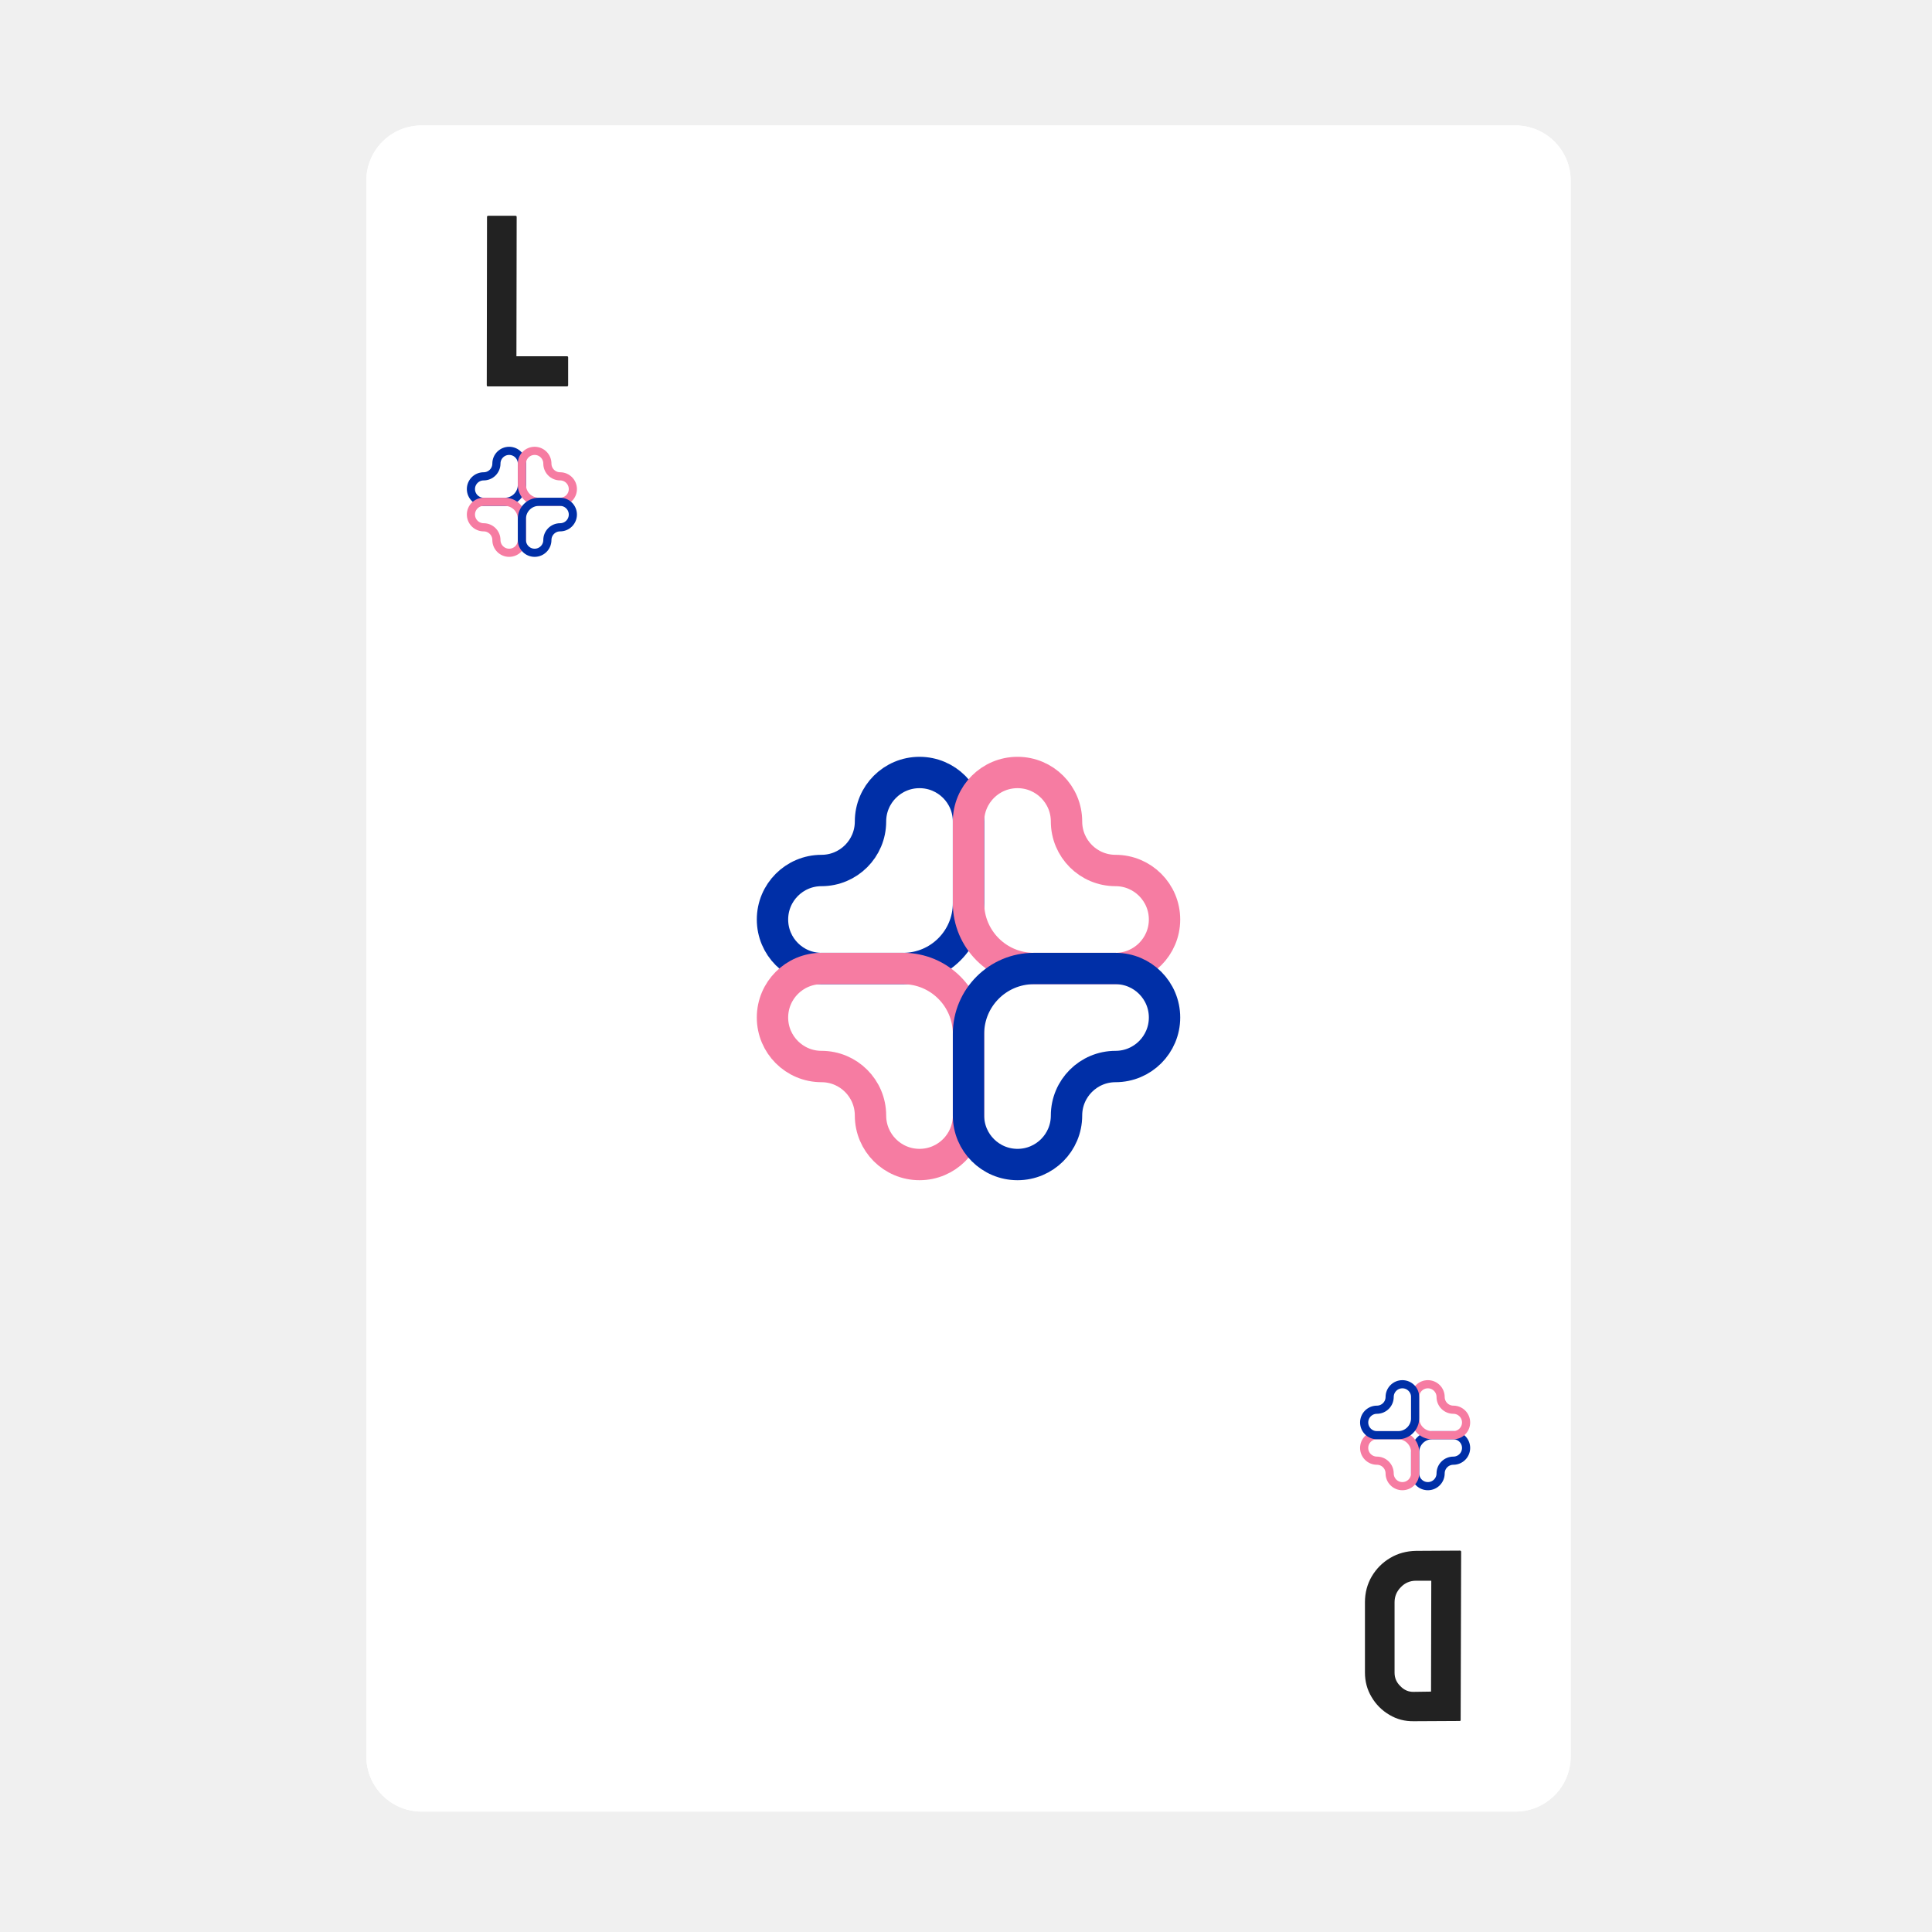
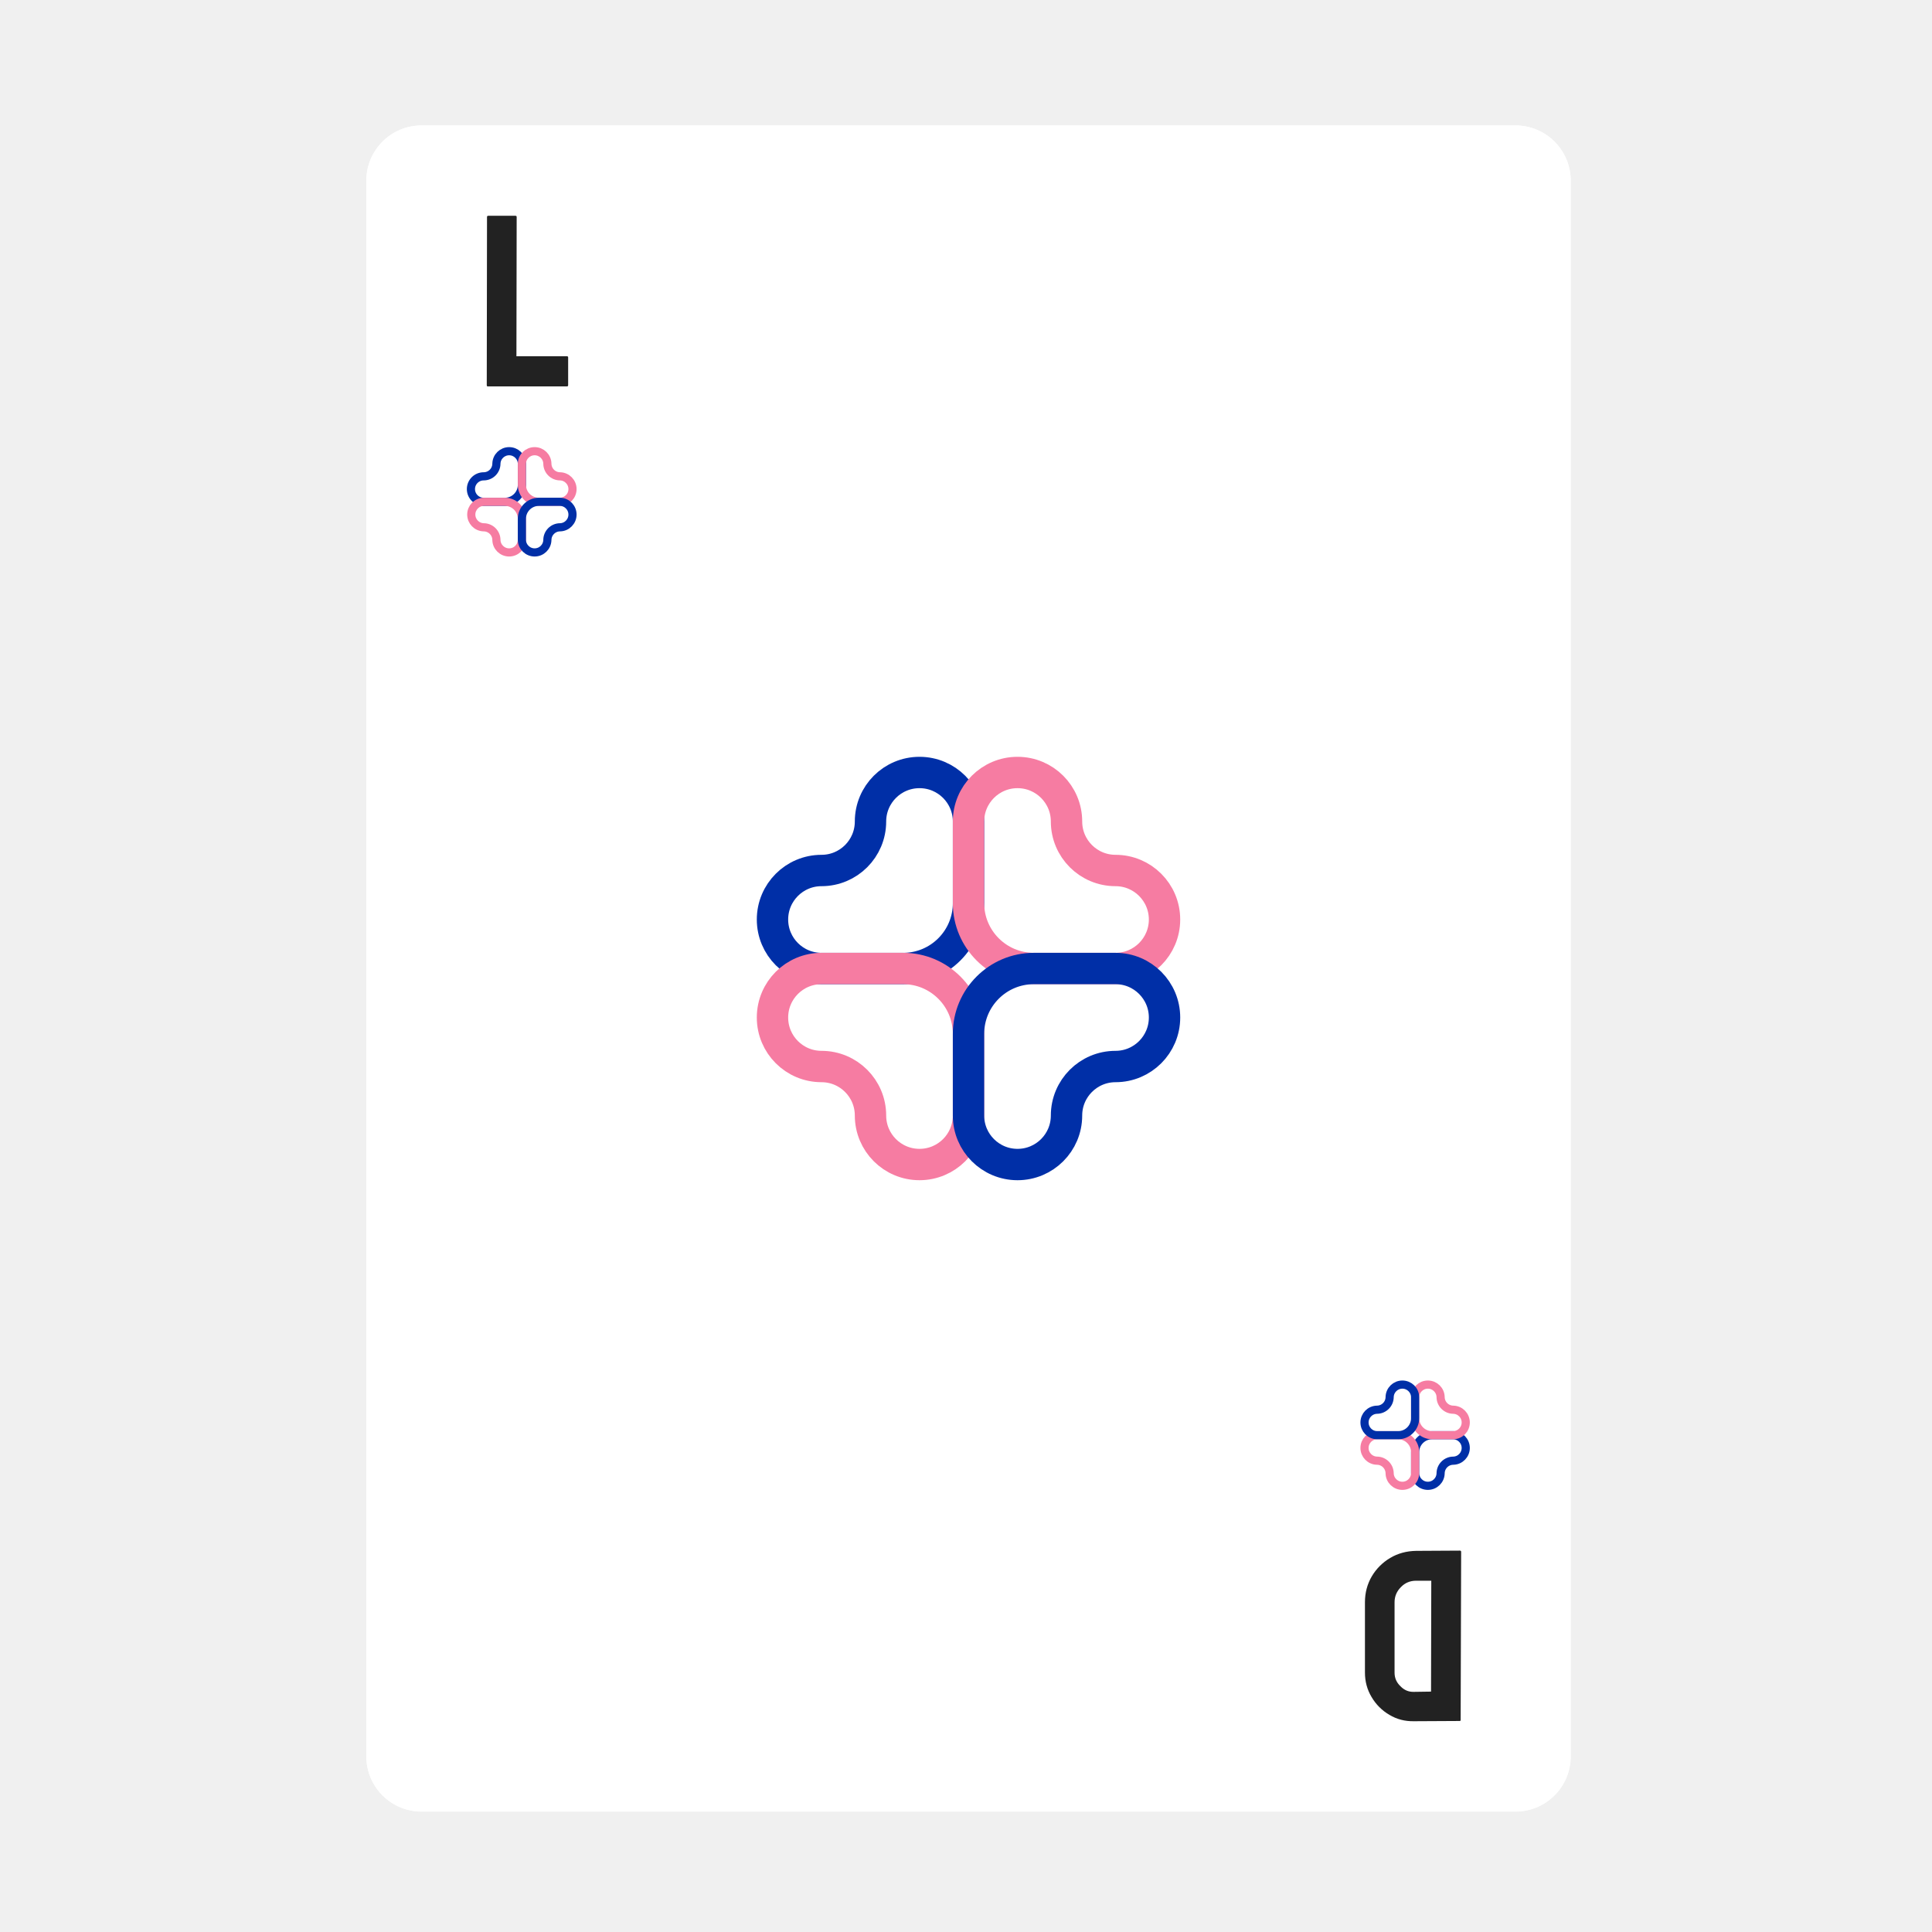
- <svg xmlns="http://www.w3.org/2000/svg" width="385" height="385" viewBox="0 0 385 385" fill="none">
-   <rect x="73" y="25" width="240" height="336" rx="11" fill="white" />
-   <rect x="73" y="25" width="240" height="336" rx="11" fill="white" />
-   <path d="M282 289.385C282 287.516 283.516 286 285.385 286H289.617C291.019 286 292.156 287.137 292.156 288.539C292.156 289.941 291.019 291.078 289.617 291.078C288.215 291.078 287.078 292.215 287.078 293.617C287.078 295.019 285.941 296.156 284.539 296.156C283.137 296.156 282 295.019 282 293.617V289.385Z" stroke="#002FA7" stroke-width="1.625" />
-   <path d="M285.385 286C283.516 286 282 284.484 282 282.615V278.383C282 276.981 283.137 275.844 284.539 275.844C285.941 275.844 287.078 276.981 287.078 278.383C287.078 279.785 288.215 280.922 289.617 280.922C291.019 280.922 292.156 282.059 292.156 283.461C292.156 284.863 291.019 286 289.617 286H285.385Z" stroke="#F67CA2" stroke-width="1.625" />
-   <path d="M282 289.385C282 287.516 280.484 286 278.615 286H274.383C272.981 286 271.844 287.137 271.844 288.539C271.844 289.941 272.981 291.078 274.383 291.078C275.785 291.078 276.922 292.215 276.922 293.617C276.922 295.019 278.059 296.156 279.461 296.156C280.863 296.156 282 295.019 282 293.617V289.385Z" stroke="#F67CA2" stroke-width="1.625" />
-   <path d="M278.615 286C280.484 286 282 284.484 282 282.615V278.383C282 276.981 280.863 275.844 279.461 275.844C278.059 275.844 276.922 276.981 276.922 278.383C276.922 279.785 275.785 280.922 274.383 280.922C272.981 280.922 271.844 282.059 271.844 283.461C271.844 284.863 272.981 286 274.383 286H278.615Z" stroke="#002FA7" stroke-width="1.625" />
-   <path d="M290.926 309C291.088 309 291.17 309.081 291.17 309.244L291.072 342.754C291.072 342.884 291.007 342.949 290.877 342.949L281.756 342.998C279.967 343.031 278.341 342.608 276.878 341.73C275.382 340.852 274.195 339.665 273.317 338.169C272.439 336.706 272 335.08 272 333.291V319.292C272 317.406 272.455 315.683 273.366 314.122C274.276 312.593 275.496 311.374 277.024 310.463C278.552 309.553 280.276 309.081 282.195 309.049L290.926 309ZM285.219 315H282.195C280.991 315 279.983 315.422 279.17 316.268C278.325 317.113 277.902 318.121 277.902 319.292V333.34C277.902 334.381 278.292 335.275 279.073 336.023C279.821 336.803 280.715 337.177 281.756 337.145L285.17 337.096L285.219 315Z" fill="#222222" />
-   <path d="M104 96.615C104 98.484 102.484 100 100.615 100H96.383C94.981 100 93.844 98.863 93.844 97.461C93.844 96.059 94.981 94.922 96.383 94.922C97.785 94.922 98.922 93.785 98.922 92.383C98.922 90.981 100.059 89.844 101.461 89.844C102.863 89.844 104 90.981 104 92.383V96.615Z" stroke="#002FA7" stroke-width="1.625" />
-   <path d="M100.615 100C102.484 100 104 101.516 104 103.385V107.617C104 109.019 102.863 110.156 101.461 110.156C100.059 110.156 98.922 109.019 98.922 107.617C98.922 106.215 97.785 105.078 96.383 105.078C94.981 105.078 93.844 103.941 93.844 102.539C93.844 101.137 94.981 100 96.383 100H100.615Z" stroke="#F67CA2" stroke-width="1.625" />
-   <path d="M104 96.615C104 98.484 105.516 100 107.385 100H111.617C113.019 100 114.156 98.863 114.156 97.461C114.156 96.059 113.019 94.922 111.617 94.922C110.215 94.922 109.078 93.785 109.078 92.383C109.078 90.981 107.941 89.844 106.539 89.844C105.137 89.844 104 90.981 104 92.383V96.615Z" stroke="#F67CA2" stroke-width="1.625" />
-   <path d="M107.385 100C105.516 100 104 101.516 104 103.385V107.617C104 109.019 105.137 110.156 106.539 110.156C107.941 110.156 109.078 109.019 109.078 107.617C109.078 106.215 110.215 105.078 111.617 105.078C113.019 105.078 114.156 103.941 114.156 102.539C114.156 101.137 113.019 100 111.617 100H107.385Z" stroke="#002FA7" stroke-width="1.625" />
-   <path d="M97.195 77C97.065 77 97 76.919 97 76.756L97.049 43.244C97.049 43.081 97.13 43 97.293 43H102.716C102.878 43 102.96 43.081 102.96 43.244L102.911 70.991H112.974C113.137 70.991 113.218 71.073 113.218 71.236V76.756C113.218 76.919 113.137 77 112.974 77H97.195Z" fill="#222222" />
-   <path d="M193 179.979C193 187.17 187.17 193 179.979 193H163.703C158.31 193 153.938 188.628 153.938 183.234C153.938 177.841 158.31 173.469 163.703 173.469C169.097 173.469 173.469 169.097 173.469 163.703C173.469 158.31 177.841 153.938 183.234 153.938C188.628 153.938 193 158.31 193 163.703V179.979Z" stroke="#002FA7" stroke-width="6.25" />
-   <path d="M179.979 193C187.17 193 193 198.83 193 206.021V222.297C193 227.69 188.628 232.062 183.234 232.062C177.841 232.062 173.469 227.69 173.469 222.297C173.469 216.903 169.097 212.531 163.703 212.531C158.31 212.531 153.938 208.159 153.938 202.766C153.938 197.372 158.31 193 163.703 193H179.979Z" stroke="#F67CA2" stroke-width="6.25" />
-   <path d="M193 179.979C193 187.17 198.83 193 206.021 193H222.297C227.69 193 232.062 188.628 232.062 183.234C232.062 177.841 227.69 173.469 222.297 173.469C216.903 173.469 212.531 169.097 212.531 163.703C212.531 158.31 208.159 153.938 202.766 153.938C197.372 153.938 193 158.31 193 163.703V179.979Z" stroke="#F67CA2" stroke-width="6.25" />
-   <path d="M206.021 193C198.83 193 193 198.83 193 206.021V222.297C193 227.69 197.372 232.063 202.766 232.063C208.159 232.063 212.531 227.69 212.531 222.297C212.531 216.903 216.903 212.531 222.297 212.531C227.69 212.531 232.063 208.159 232.063 202.766C232.063 197.372 227.69 193 222.297 193H206.021Z" stroke="#002FA7" stroke-width="6.25" />
+ <svg xmlns="http://www.w3.org/2000/svg" width="385" height="385" fill="none" viewBox="0 0 385 385">
+   <rect width="240" height="336" x="73" y="25" fill="#fff" rx="11" />
+   <rect width="240" height="336" x="73" y="25" fill="#fff" rx="11" />
+   <path stroke="#002fa7" stroke-width="1.625" d="M282 289.385a3.386 3.386 0 0 1 3.385-3.385h4.232a2.54 2.54 0 0 1 0 5.078 2.54 2.54 0 0 0-2.539 2.539 2.54 2.54 0 0 1-5.078 0z" />
+   <path stroke="#f67ca2" stroke-width="1.625" d="M285.385 286a3.386 3.386 0 0 1-3.385-3.385v-4.232a2.54 2.54 0 0 1 5.078 0 2.54 2.54 0 0 0 2.539 2.539 2.54 2.54 0 0 1 0 5.078zM282 289.385a3.386 3.386 0 0 0-3.385-3.385h-4.232a2.54 2.54 0 0 0 0 5.078 2.54 2.54 0 0 1 2.539 2.539 2.54 2.54 0 0 0 5.078 0z" />
+   <path stroke="#002fa7" stroke-width="1.625" d="M278.615 286a3.386 3.386 0 0 0 3.385-3.385v-4.232a2.54 2.54 0 0 0-5.078 0 2.54 2.54 0 0 1-2.539 2.539 2.54 2.54 0 0 0 0 5.078z" />
+   <path fill="#222" d="M290.926 309q.243 0 .244.244l-.098 33.51q0 .195-.195.195l-9.121.049q-2.683.05-4.878-1.268a9.84 9.84 0 0 1-3.561-3.561Q272 335.975 272 333.291v-13.999q0-2.829 1.366-5.17a10.4 10.4 0 0 1 3.658-3.659q2.292-1.366 5.171-1.414zm-5.707 6h-3.024q-1.806 0-3.025 1.268-1.268 1.267-1.268 3.024v14.048q0 1.561 1.171 2.683 1.122 1.17 2.683 1.122l3.414-.049z" />
+   <path stroke="#002fa7" stroke-width="1.625" d="M104 96.615a3.386 3.386 0 0 1-3.385 3.385h-4.232a2.539 2.539 0 0 1 0-5.078 2.54 2.54 0 0 0 2.539-2.54 2.54 2.54 0 0 1 5.078 0z" />
+   <path stroke="#f67ca2" stroke-width="1.625" d="M100.615 100a3.386 3.386 0 0 1 3.385 3.385v4.232a2.54 2.54 0 0 1-5.078 0 2.54 2.54 0 0 0-2.54-2.539 2.54 2.54 0 0 1 0-5.078zM104 96.615a3.386 3.386 0 0 0 3.385 3.385h4.232a2.54 2.54 0 0 0 0-5.078 2.54 2.54 0 0 1-2.539-2.54 2.54 2.54 0 0 0-5.078 0z" />
+   <path stroke="#002fa7" stroke-width="1.625" d="M107.385 100a3.386 3.386 0 0 0-3.385 3.385v4.232a2.54 2.54 0 0 0 5.078 0 2.54 2.54 0 0 1 2.539-2.539 2.54 2.54 0 0 0 0-5.078z" />
+   <path fill="#222" d="M97.195 77Q97 77 97 76.756l.049-33.512q0-.244.244-.244h5.423q.244 0 .244.244l-.049 27.747h10.063q.244 0 .244.245v5.52q0 .244-.244.244z" />
+   <path stroke="#002fa7" stroke-width="6.25" d="M193 179.979c0 7.191-5.83 13.021-13.021 13.021h-16.276c-5.393 0-9.765-4.372-9.765-9.766 0-5.393 4.372-9.765 9.765-9.765a9.766 9.766 0 0 0 9.766-9.766c0-5.393 4.372-9.765 9.765-9.765S193 158.31 193 163.703z" />
+   <path stroke="#f67ca2" stroke-width="6.25" d="M179.979 193c7.191 0 13.021 5.83 13.021 13.021v16.276c0 5.393-4.372 9.765-9.766 9.765-5.393 0-9.765-4.372-9.765-9.765a9.766 9.766 0 0 0-9.766-9.766c-5.393 0-9.765-4.372-9.765-9.765S158.31 193 163.703 193zM193 179.979c0 7.191 5.83 13.021 13.021 13.021h16.276c5.393 0 9.765-4.372 9.765-9.766 0-5.393-4.372-9.765-9.765-9.765a9.766 9.766 0 0 1-9.766-9.766c0-5.393-4.372-9.765-9.765-9.765S193 158.31 193 163.703z" />
+   <path stroke="#002fa7" stroke-width="6.25" d="M206.021 193C198.83 193 193 198.83 193 206.021v16.276c0 5.393 4.372 9.766 9.766 9.766 5.393 0 9.765-4.373 9.765-9.766a9.766 9.766 0 0 1 9.766-9.766c5.393 0 9.766-4.372 9.766-9.765S227.69 193 222.297 193z" />
</svg>
